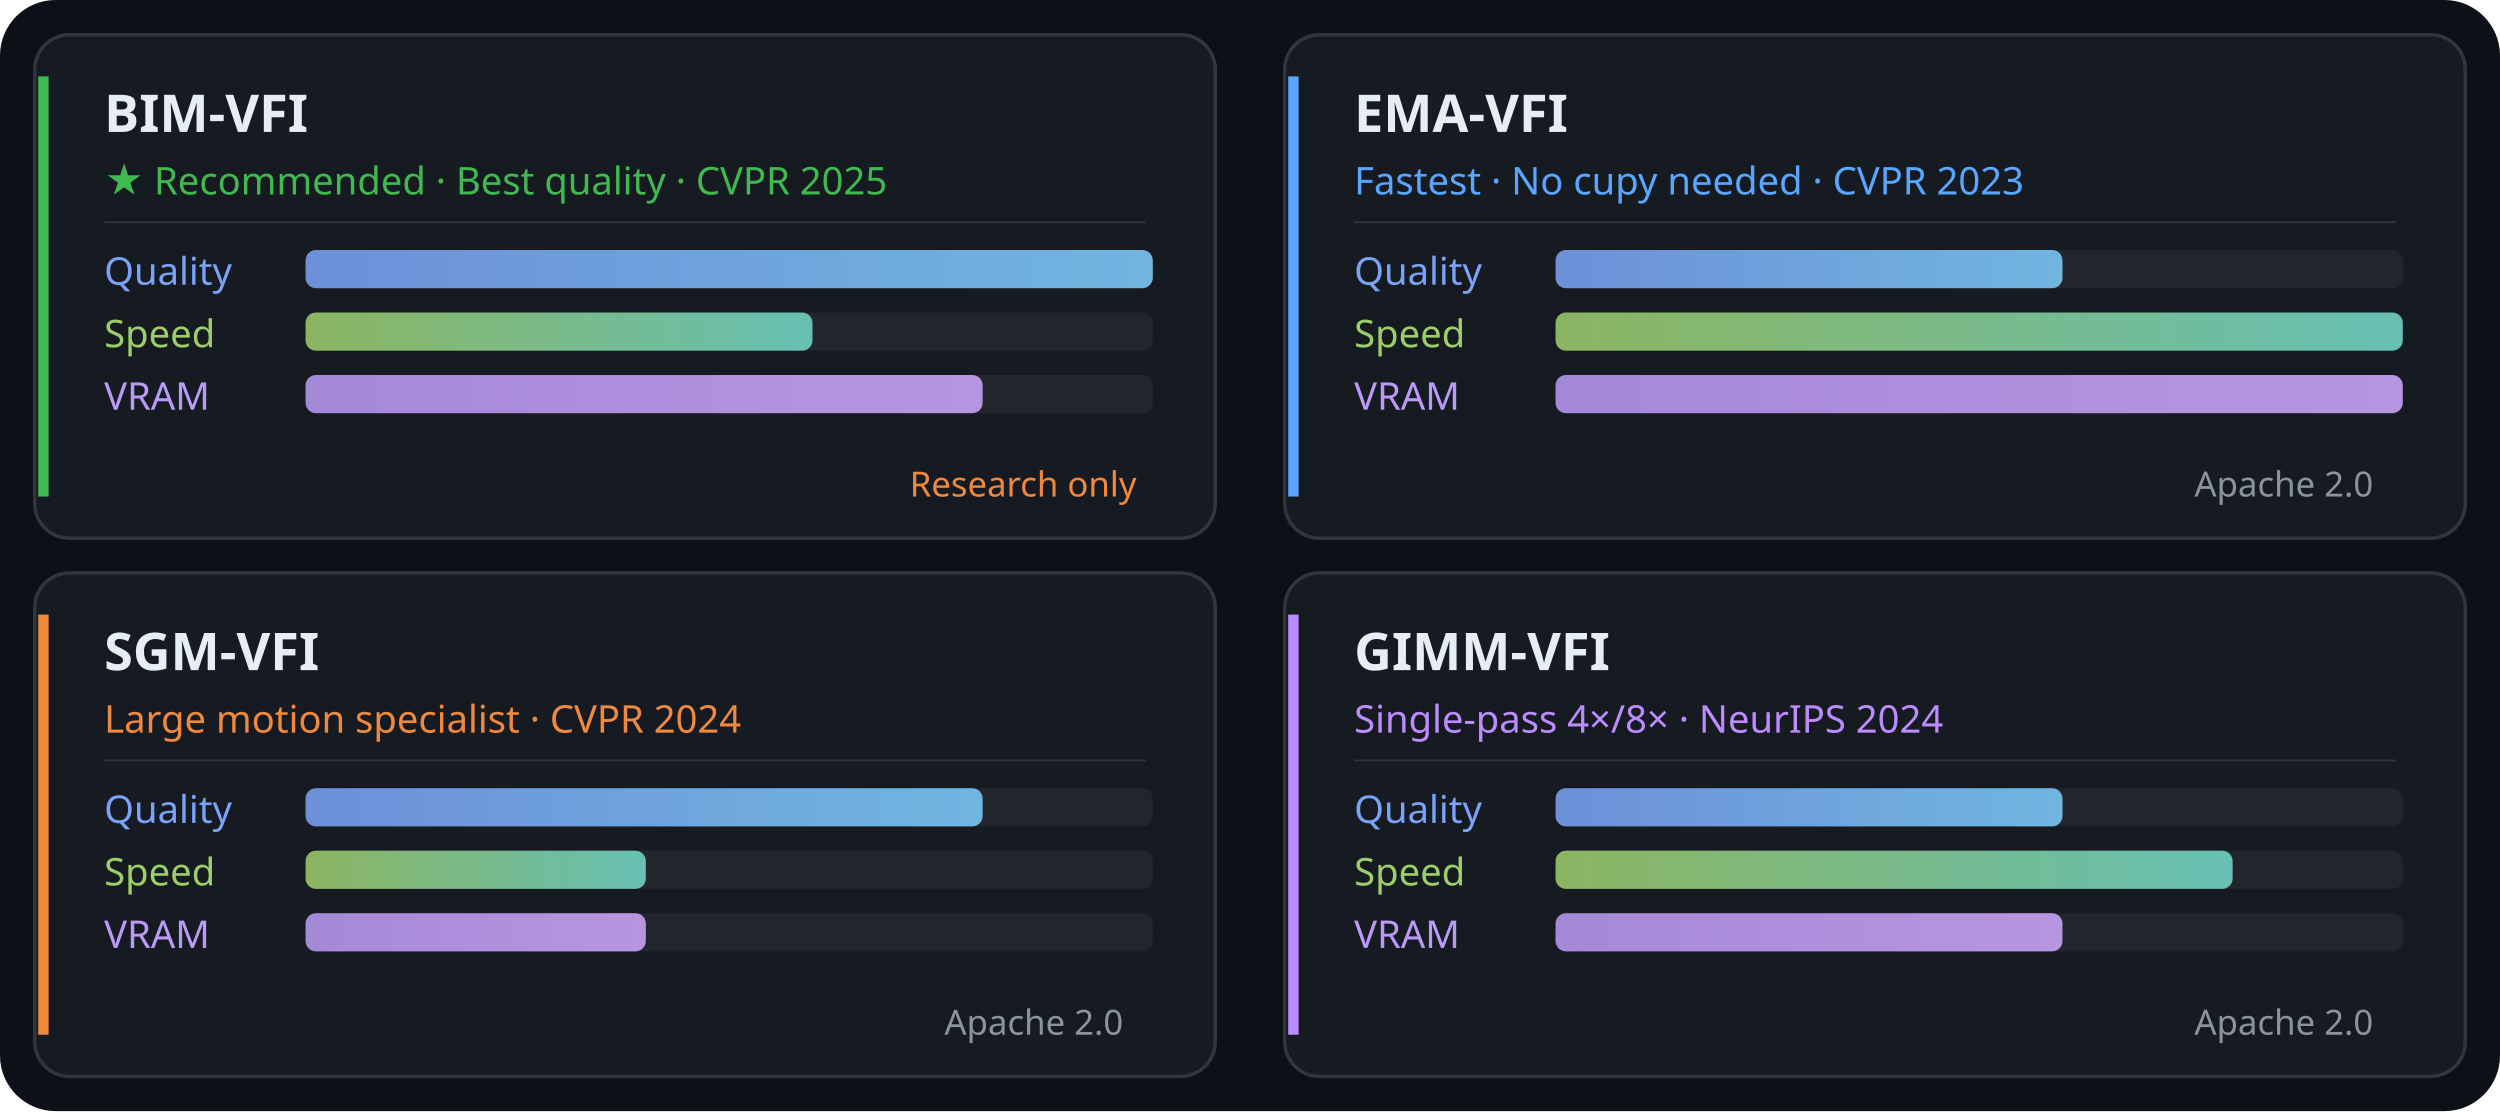
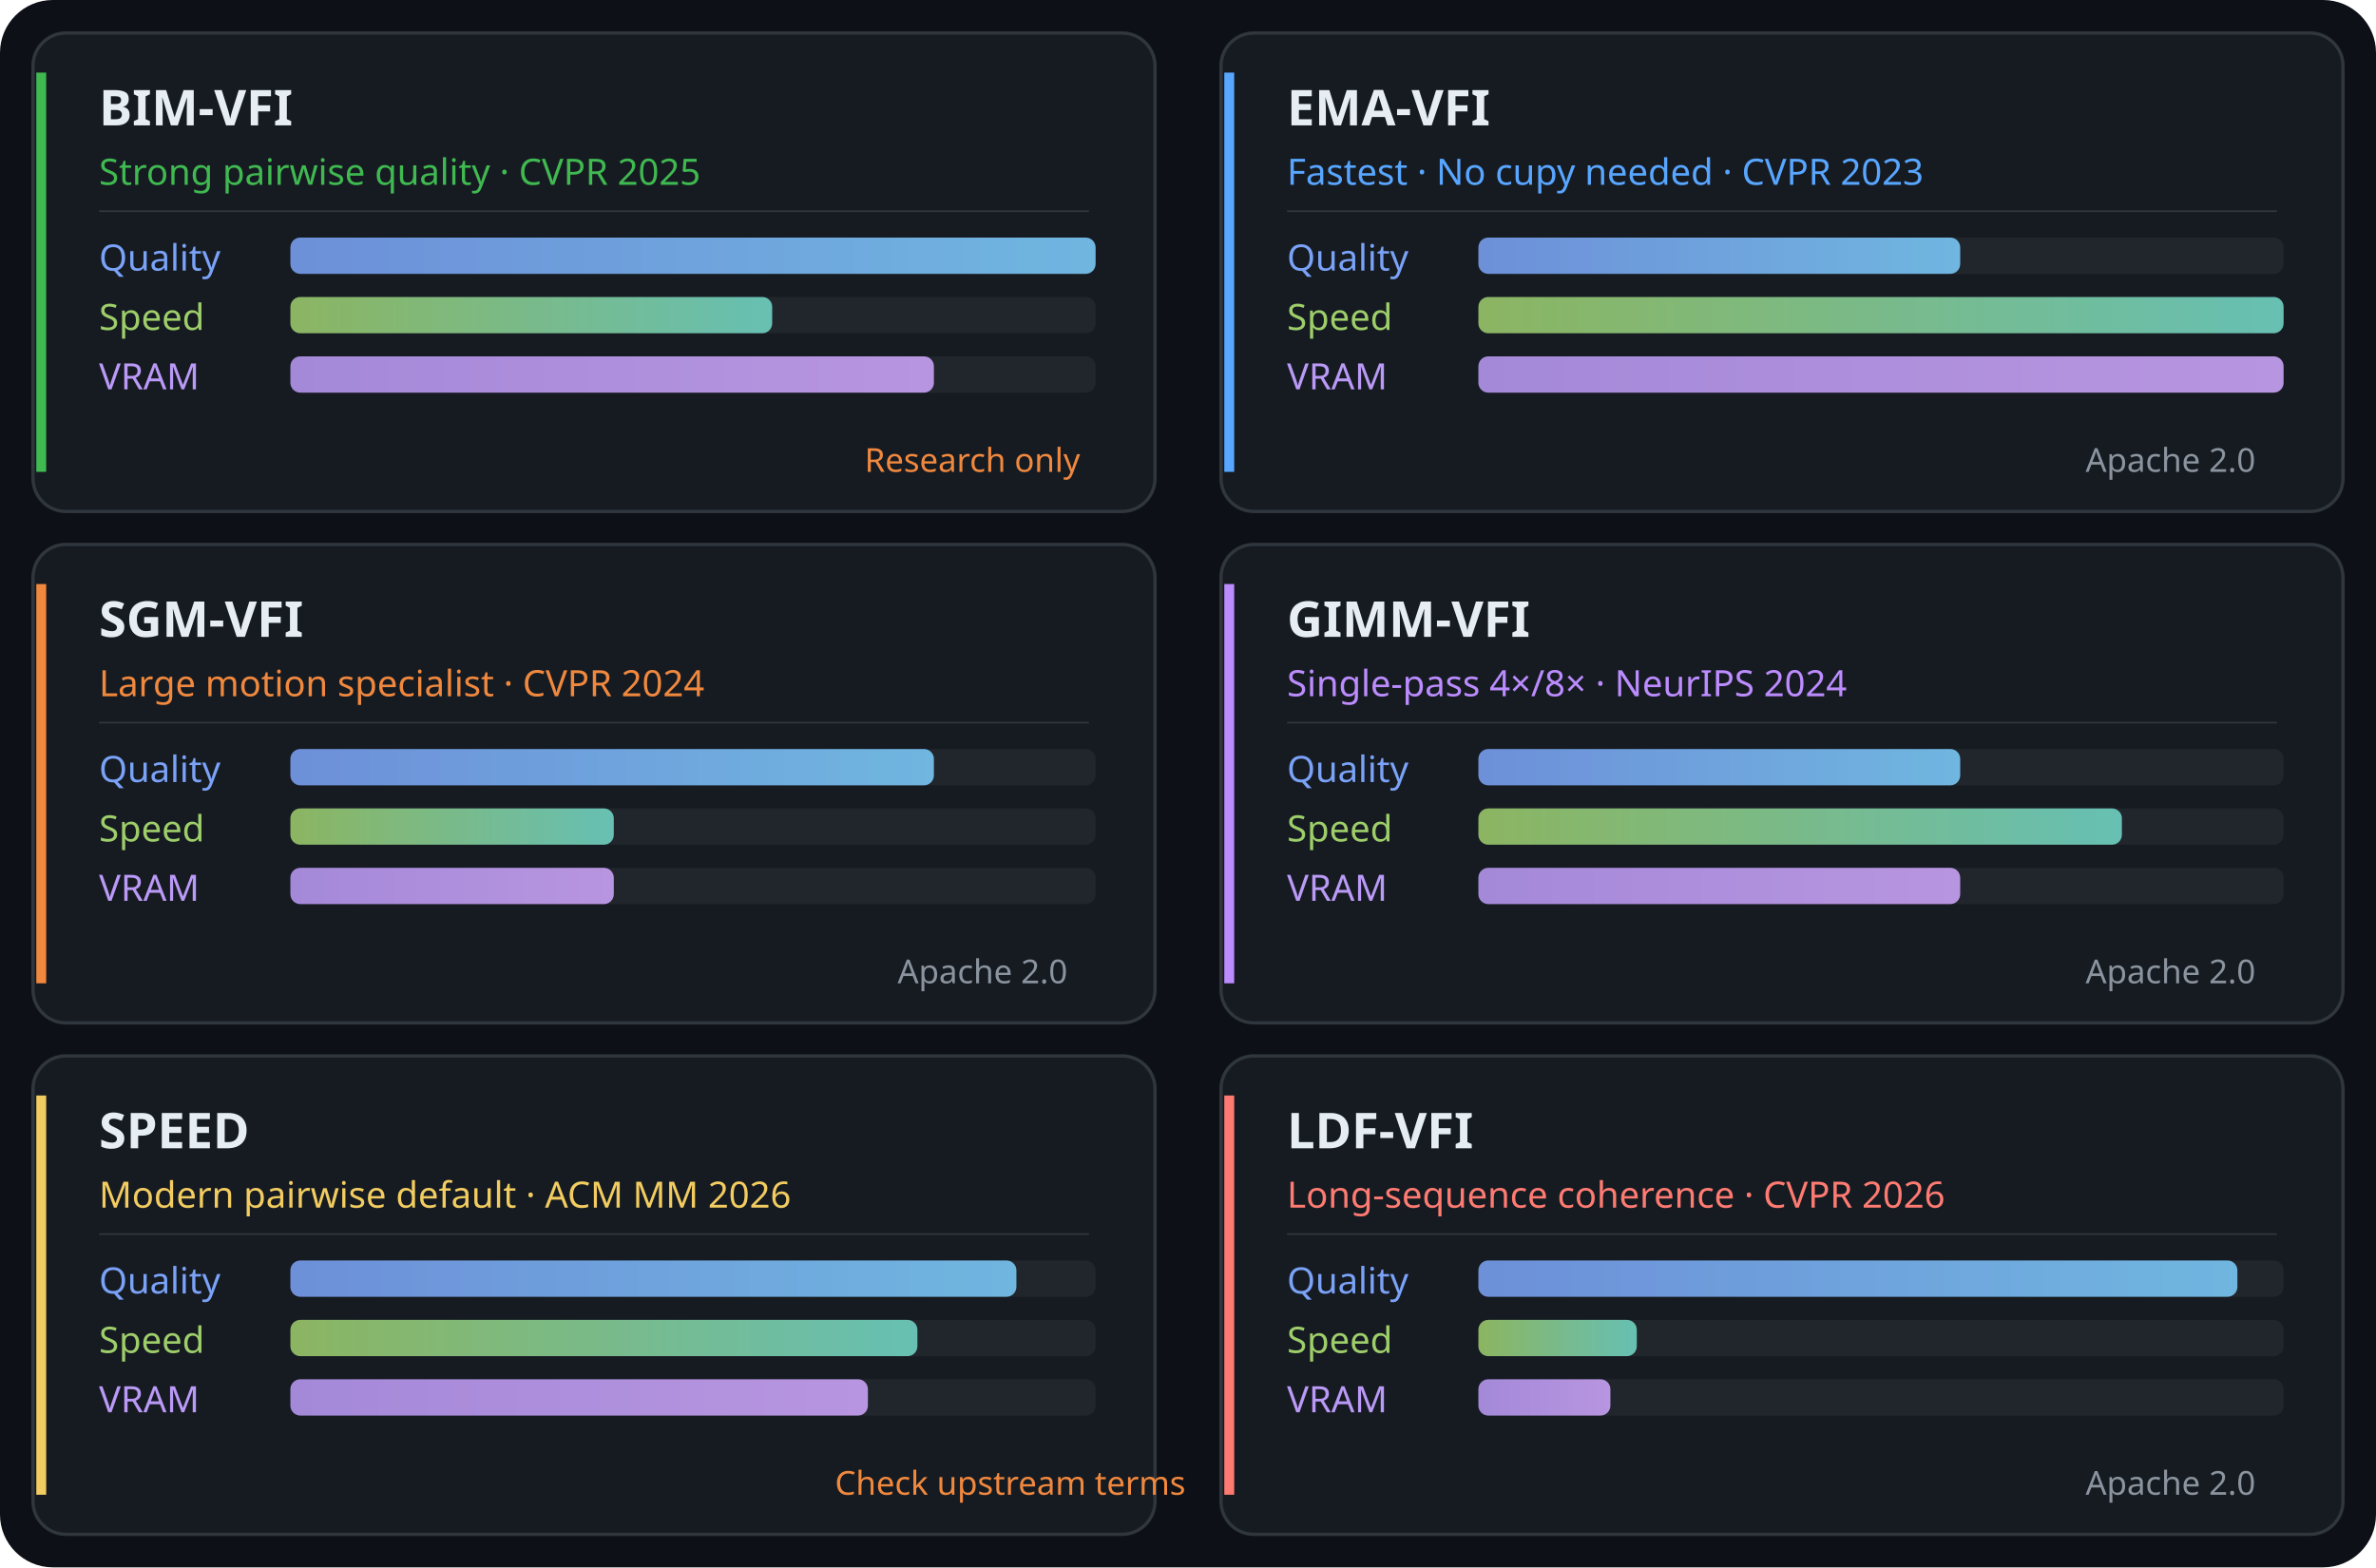
- <svg xmlns="http://www.w3.org/2000/svg" viewBox="0 0 720 320" width="720" height="320">
+ <svg xmlns="http://www.w3.org/2000/svg" viewBox="0 0 720 475" width="720" height="475">
  <defs>
    <linearGradient id="gQ" x1="0" y1="0" x2="1" y2="0">
      <stop offset="0%" stop-color="#7aa2f7" />
      <stop offset="100%" stop-color="#7dcfff" />
    </linearGradient>
    <linearGradient id="gS" x1="0" y1="0" x2="1" y2="0">
      <stop offset="0%" stop-color="#9ece6a" />
      <stop offset="100%" stop-color="#73daca" />
    </linearGradient>
    <linearGradient id="gV" x1="0" y1="0" x2="1" y2="0">
      <stop offset="0%" stop-color="#bb9af7" />
      <stop offset="100%" stop-color="#d2a8ff" />
    </linearGradient>
  </defs>
-   <rect width="720" height="320" rx="16" fill="#0d1117" />
+   <rect width="720" height="475" rx="16" fill="#0d1117" />
  <rect x="10" y="10" width="340" height="145" rx="10" fill="#161b22" stroke="#30363d" stroke-width="1" />
  <rect x="11" y="22" width="3" height="121" fill="#3fb950" />
  <text x="30" y="38" fill="#e6edf3" font-family="-apple-system,BlinkMacSystemFont,'Segoe UI','Noto Sans',Helvetica,Arial,sans-serif" font-size="15" font-weight="600">BIM-VFI</text>
-   <text x="30" y="56" fill="#3fb950" font-family="-apple-system,BlinkMacSystemFont,'Segoe UI','Noto Sans',Helvetica,Arial,sans-serif" font-size="11">★ Recommended · Best quality · CVPR 2025</text>
+   <text x="30" y="56" fill="#3fb950" font-family="-apple-system,BlinkMacSystemFont,'Segoe UI','Noto Sans',Helvetica,Arial,sans-serif" font-size="11">Strong pairwise quality · CVPR 2025</text>
  <line x1="30" y1="64" x2="330" y2="64" stroke="#30363d" stroke-width="0.5" />
  <text x="30" y="82" fill="#7aa2f7" font-family="-apple-system,BlinkMacSystemFont,'Segoe UI','Noto Sans',Helvetica,Arial,sans-serif" font-size="11">Quality</text>
  <rect x="88" y="72" width="244" height="11" rx="3" fill="#21262d" />
  <rect x="88" y="72" width="244" height="11" rx="3" fill="url(#gQ)" opacity="0.85" />
  <text x="30" y="100" fill="#9ece6a" font-family="-apple-system,BlinkMacSystemFont,'Segoe UI','Noto Sans',Helvetica,Arial,sans-serif" font-size="11">Speed</text>
  <rect x="88" y="90" width="244" height="11" rx="3" fill="#21262d" />
  <rect x="88" y="90" width="146" height="11" rx="3" fill="url(#gS)" opacity="0.85" />
  <text x="30" y="118" fill="#bb9af7" font-family="-apple-system,BlinkMacSystemFont,'Segoe UI','Noto Sans',Helvetica,Arial,sans-serif" font-size="11">VRAM</text>
  <rect x="88" y="108" width="244" height="11" rx="3" fill="#21262d" />
  <rect x="88" y="108" width="195" height="11" rx="3" fill="url(#gV)" opacity="0.85" />
  <text x="262" y="143" fill="#f0883e" font-family="-apple-system,BlinkMacSystemFont,'Segoe UI','Noto Sans',Helvetica,Arial,sans-serif" font-size="10">Research only</text>
  <rect x="370" y="10" width="340" height="145" rx="10" fill="#161b22" stroke="#30363d" stroke-width="1" />
  <rect x="371" y="22" width="3" height="121" fill="#58a6ff" />
  <text x="390" y="38" fill="#e6edf3" font-family="-apple-system,BlinkMacSystemFont,'Segoe UI','Noto Sans',Helvetica,Arial,sans-serif" font-size="15" font-weight="600">EMA-VFI</text>
  <text x="390" y="56" fill="#58a6ff" font-family="-apple-system,BlinkMacSystemFont,'Segoe UI','Noto Sans',Helvetica,Arial,sans-serif" font-size="11">Fastest · No cupy needed · CVPR 2023</text>
  <line x1="390" y1="64" x2="690" y2="64" stroke="#30363d" stroke-width="0.5" />
  <text x="390" y="82" fill="#7aa2f7" font-family="-apple-system,BlinkMacSystemFont,'Segoe UI','Noto Sans',Helvetica,Arial,sans-serif" font-size="11">Quality</text>
  <rect x="448" y="72" width="244" height="11" rx="3" fill="#21262d" />
  <rect x="448" y="72" width="146" height="11" rx="3" fill="url(#gQ)" opacity="0.85" />
  <text x="390" y="100" fill="#9ece6a" font-family="-apple-system,BlinkMacSystemFont,'Segoe UI','Noto Sans',Helvetica,Arial,sans-serif" font-size="11">Speed</text>
  <rect x="448" y="90" width="244" height="11" rx="3" fill="#21262d" />
  <rect x="448" y="90" width="244" height="11" rx="3" fill="url(#gS)" opacity="0.85" />
  <text x="390" y="118" fill="#bb9af7" font-family="-apple-system,BlinkMacSystemFont,'Segoe UI','Noto Sans',Helvetica,Arial,sans-serif" font-size="11">VRAM</text>
  <rect x="448" y="108" width="244" height="11" rx="3" fill="#21262d" />
  <rect x="448" y="108" width="244" height="11" rx="3" fill="url(#gV)" opacity="0.85" />
  <text x="632" y="143" fill="#8b949e" font-family="-apple-system,BlinkMacSystemFont,'Segoe UI','Noto Sans',Helvetica,Arial,sans-serif" font-size="10">Apache 2.0</text>
  <rect x="10" y="165" width="340" height="145" rx="10" fill="#161b22" stroke="#30363d" stroke-width="1" />
  <rect x="11" y="177" width="3" height="121" fill="#f0883e" />
  <text x="30" y="193" fill="#e6edf3" font-family="-apple-system,BlinkMacSystemFont,'Segoe UI','Noto Sans',Helvetica,Arial,sans-serif" font-size="15" font-weight="600">SGM-VFI</text>
  <text x="30" y="211" fill="#f0883e" font-family="-apple-system,BlinkMacSystemFont,'Segoe UI','Noto Sans',Helvetica,Arial,sans-serif" font-size="11">Large motion specialist · CVPR 2024</text>
  <line x1="30" y1="219" x2="330" y2="219" stroke="#30363d" stroke-width="0.5" />
  <text x="30" y="237" fill="#7aa2f7" font-family="-apple-system,BlinkMacSystemFont,'Segoe UI','Noto Sans',Helvetica,Arial,sans-serif" font-size="11">Quality</text>
  <rect x="88" y="227" width="244" height="11" rx="3" fill="#21262d" />
  <rect x="88" y="227" width="195" height="11" rx="3" fill="url(#gQ)" opacity="0.85" />
  <text x="30" y="255" fill="#9ece6a" font-family="-apple-system,BlinkMacSystemFont,'Segoe UI','Noto Sans',Helvetica,Arial,sans-serif" font-size="11">Speed</text>
  <rect x="88" y="245" width="244" height="11" rx="3" fill="#21262d" />
  <rect x="88" y="245" width="98" height="11" rx="3" fill="url(#gS)" opacity="0.85" />
  <text x="30" y="273" fill="#bb9af7" font-family="-apple-system,BlinkMacSystemFont,'Segoe UI','Noto Sans',Helvetica,Arial,sans-serif" font-size="11">VRAM</text>
  <rect x="88" y="263" width="244" height="11" rx="3" fill="#21262d" />
  <rect x="88" y="263" width="98" height="11" rx="3" fill="url(#gV)" opacity="0.85" />
  <text x="272" y="298" fill="#8b949e" font-family="-apple-system,BlinkMacSystemFont,'Segoe UI','Noto Sans',Helvetica,Arial,sans-serif" font-size="10">Apache 2.0</text>
  <rect x="370" y="165" width="340" height="145" rx="10" fill="#161b22" stroke="#30363d" stroke-width="1" />
  <rect x="371" y="177" width="3" height="121" fill="#bc8cff" />
  <text x="390" y="193" fill="#e6edf3" font-family="-apple-system,BlinkMacSystemFont,'Segoe UI','Noto Sans',Helvetica,Arial,sans-serif" font-size="15" font-weight="600">GIMM-VFI</text>
  <text x="390" y="211" fill="#bc8cff" font-family="-apple-system,BlinkMacSystemFont,'Segoe UI','Noto Sans',Helvetica,Arial,sans-serif" font-size="11">Single-pass 4×/8× · NeurIPS 2024</text>
  <line x1="390" y1="219" x2="690" y2="219" stroke="#30363d" stroke-width="0.5" />
  <text x="390" y="237" fill="#7aa2f7" font-family="-apple-system,BlinkMacSystemFont,'Segoe UI','Noto Sans',Helvetica,Arial,sans-serif" font-size="11">Quality</text>
  <rect x="448" y="227" width="244" height="11" rx="3" fill="#21262d" />
  <rect x="448" y="227" width="146" height="11" rx="3" fill="url(#gQ)" opacity="0.85" />
  <text x="390" y="255" fill="#9ece6a" font-family="-apple-system,BlinkMacSystemFont,'Segoe UI','Noto Sans',Helvetica,Arial,sans-serif" font-size="11">Speed</text>
  <rect x="448" y="245" width="244" height="11" rx="3" fill="#21262d" />
  <rect x="448" y="245" width="195" height="11" rx="3" fill="url(#gS)" opacity="0.85" />
  <text x="390" y="273" fill="#bb9af7" font-family="-apple-system,BlinkMacSystemFont,'Segoe UI','Noto Sans',Helvetica,Arial,sans-serif" font-size="11">VRAM</text>
  <rect x="448" y="263" width="244" height="11" rx="3" fill="#21262d" />
  <rect x="448" y="263" width="146" height="11" rx="3" fill="url(#gV)" opacity="0.85" />
  <text x="632" y="298" fill="#8b949e" font-family="-apple-system,BlinkMacSystemFont,'Segoe UI','Noto Sans',Helvetica,Arial,sans-serif" font-size="10">Apache 2.0</text>
+   <rect x="10" y="320" width="340" height="145" rx="10" fill="#161b22" stroke="#30363d" stroke-width="1" />
+   <rect x="11" y="332" width="3" height="121" fill="#f2cc60" />
+   <text x="30" y="348" fill="#e6edf3" font-family="-apple-system,BlinkMacSystemFont,'Segoe UI','Noto Sans',Helvetica,Arial,sans-serif" font-size="15" font-weight="600">SPEED</text>
+   <text x="30" y="366" fill="#f2cc60" font-family="-apple-system,BlinkMacSystemFont,'Segoe UI','Noto Sans',Helvetica,Arial,sans-serif" font-size="11">Modern pairwise default · ACM MM 2026</text>
+   <line x1="30" y1="374" x2="330" y2="374" stroke="#30363d" stroke-width="0.5" />
+   <text x="30" y="392" fill="#7aa2f7" font-family="-apple-system,BlinkMacSystemFont,'Segoe UI','Noto Sans',Helvetica,Arial,sans-serif" font-size="11">Quality</text>
+   <rect x="88" y="382" width="244" height="11" rx="3" fill="#21262d" />
+   <rect x="88" y="382" width="220" height="11" rx="3" fill="url(#gQ)" opacity="0.85" />
+   <text x="30" y="410" fill="#9ece6a" font-family="-apple-system,BlinkMacSystemFont,'Segoe UI','Noto Sans',Helvetica,Arial,sans-serif" font-size="11">Speed</text>
+   <rect x="88" y="400" width="244" height="11" rx="3" fill="#21262d" />
+   <rect x="88" y="400" width="190" height="11" rx="3" fill="url(#gS)" opacity="0.85" />
+   <text x="30" y="428" fill="#bb9af7" font-family="-apple-system,BlinkMacSystemFont,'Segoe UI','Noto Sans',Helvetica,Arial,sans-serif" font-size="11">VRAM</text>
+   <rect x="88" y="418" width="244" height="11" rx="3" fill="#21262d" />
+   <rect x="88" y="418" width="175" height="11" rx="3" fill="url(#gV)" opacity="0.85" />
+   <text x="253" y="453" fill="#f0883e" font-family="-apple-system,BlinkMacSystemFont,'Segoe UI','Noto Sans',Helvetica,Arial,sans-serif" font-size="10">Check upstream terms</text>
+   <rect x="370" y="320" width="340" height="145" rx="10" fill="#161b22" stroke="#30363d" stroke-width="1" />
+   <rect x="371" y="332" width="3" height="121" fill="#ff7b72" />
+   <text x="390" y="348" fill="#e6edf3" font-family="-apple-system,BlinkMacSystemFont,'Segoe UI','Noto Sans',Helvetica,Arial,sans-serif" font-size="15" font-weight="600">LDF-VFI</text>
+   <text x="390" y="366" fill="#ff7b72" font-family="-apple-system,BlinkMacSystemFont,'Segoe UI','Noto Sans',Helvetica,Arial,sans-serif" font-size="11">Long-sequence coherence · CVPR 2026</text>
+   <line x1="390" y1="374" x2="690" y2="374" stroke="#30363d" stroke-width="0.5" />
+   <text x="390" y="392" fill="#7aa2f7" font-family="-apple-system,BlinkMacSystemFont,'Segoe UI','Noto Sans',Helvetica,Arial,sans-serif" font-size="11">Quality</text>
+   <rect x="448" y="382" width="244" height="11" rx="3" fill="#21262d" />
+   <rect x="448" y="382" width="230" height="11" rx="3" fill="url(#gQ)" opacity="0.85" />
+   <text x="390" y="410" fill="#9ece6a" font-family="-apple-system,BlinkMacSystemFont,'Segoe UI','Noto Sans',Helvetica,Arial,sans-serif" font-size="11">Speed</text>
+   <rect x="448" y="400" width="244" height="11" rx="3" fill="#21262d" />
+   <rect x="448" y="400" width="48" height="11" rx="3" fill="url(#gS)" opacity="0.85" />
+   <text x="390" y="428" fill="#bb9af7" font-family="-apple-system,BlinkMacSystemFont,'Segoe UI','Noto Sans',Helvetica,Arial,sans-serif" font-size="11">VRAM</text>
+   <rect x="448" y="418" width="244" height="11" rx="3" fill="#21262d" />
+   <rect x="448" y="418" width="40" height="11" rx="3" fill="url(#gV)" opacity="0.85" />
+   <text x="632" y="453" fill="#8b949e" font-family="-apple-system,BlinkMacSystemFont,'Segoe UI','Noto Sans',Helvetica,Arial,sans-serif" font-size="10">Apache 2.0</text>
</svg>
